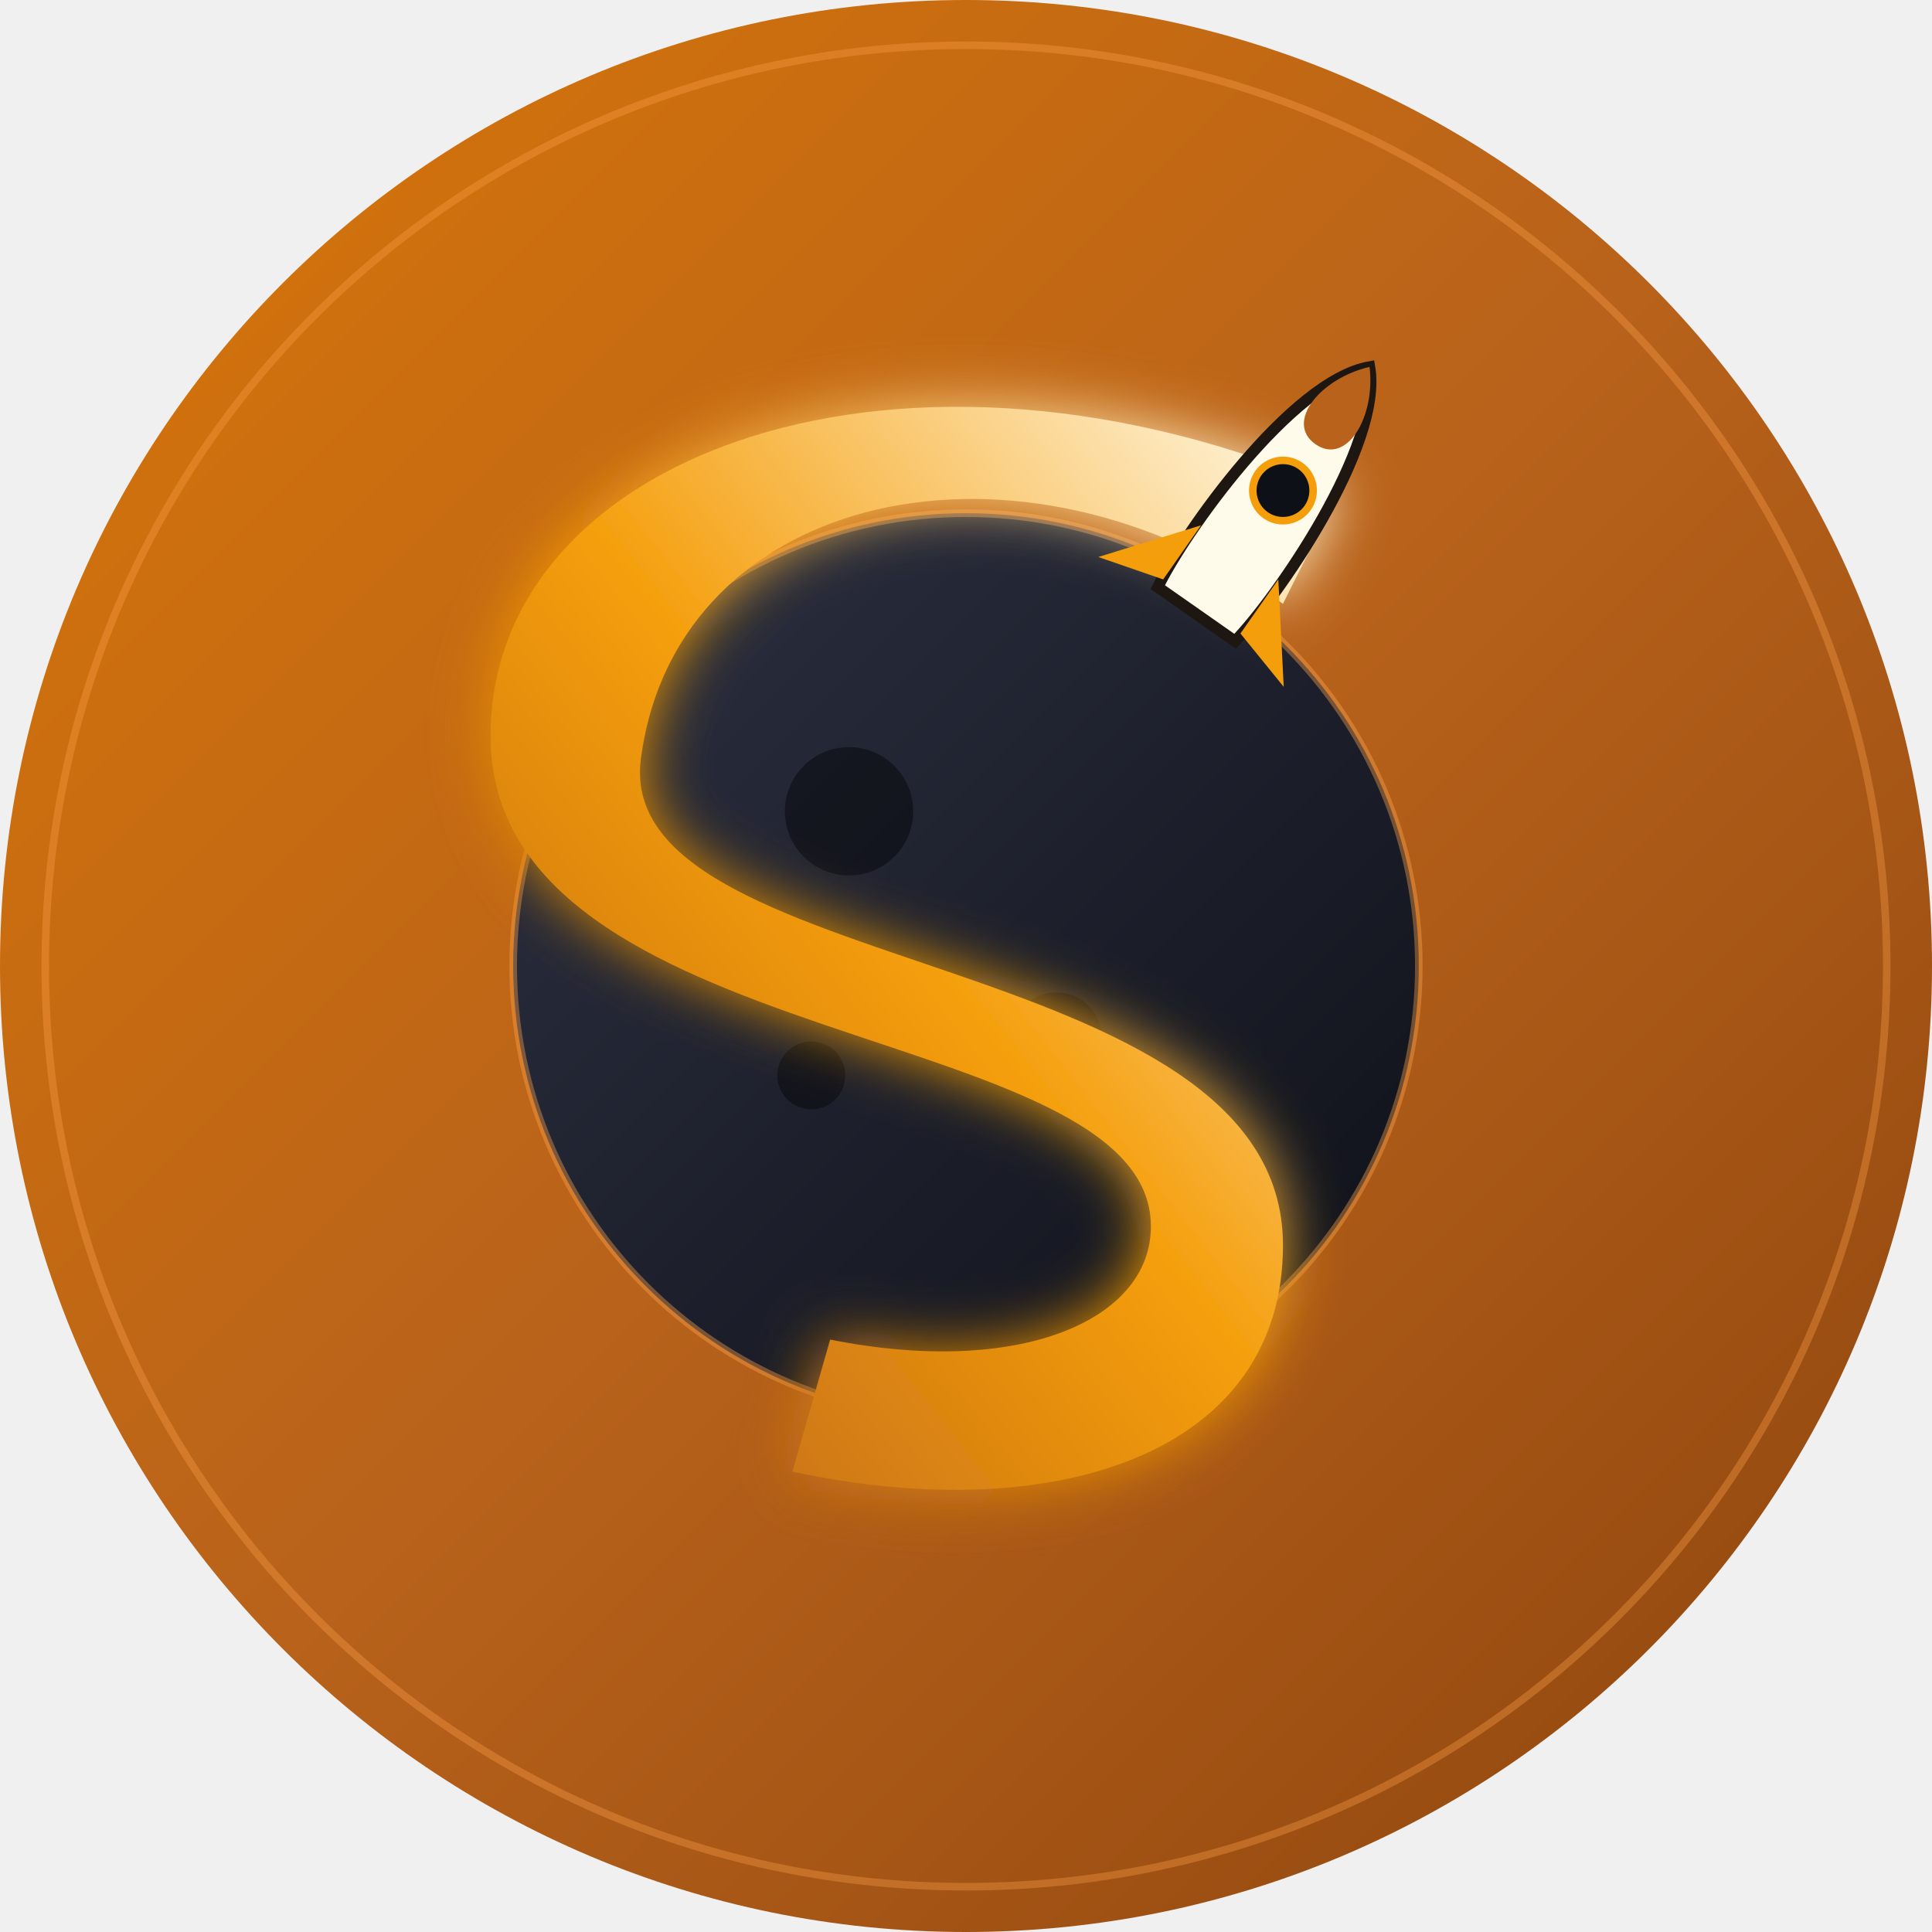
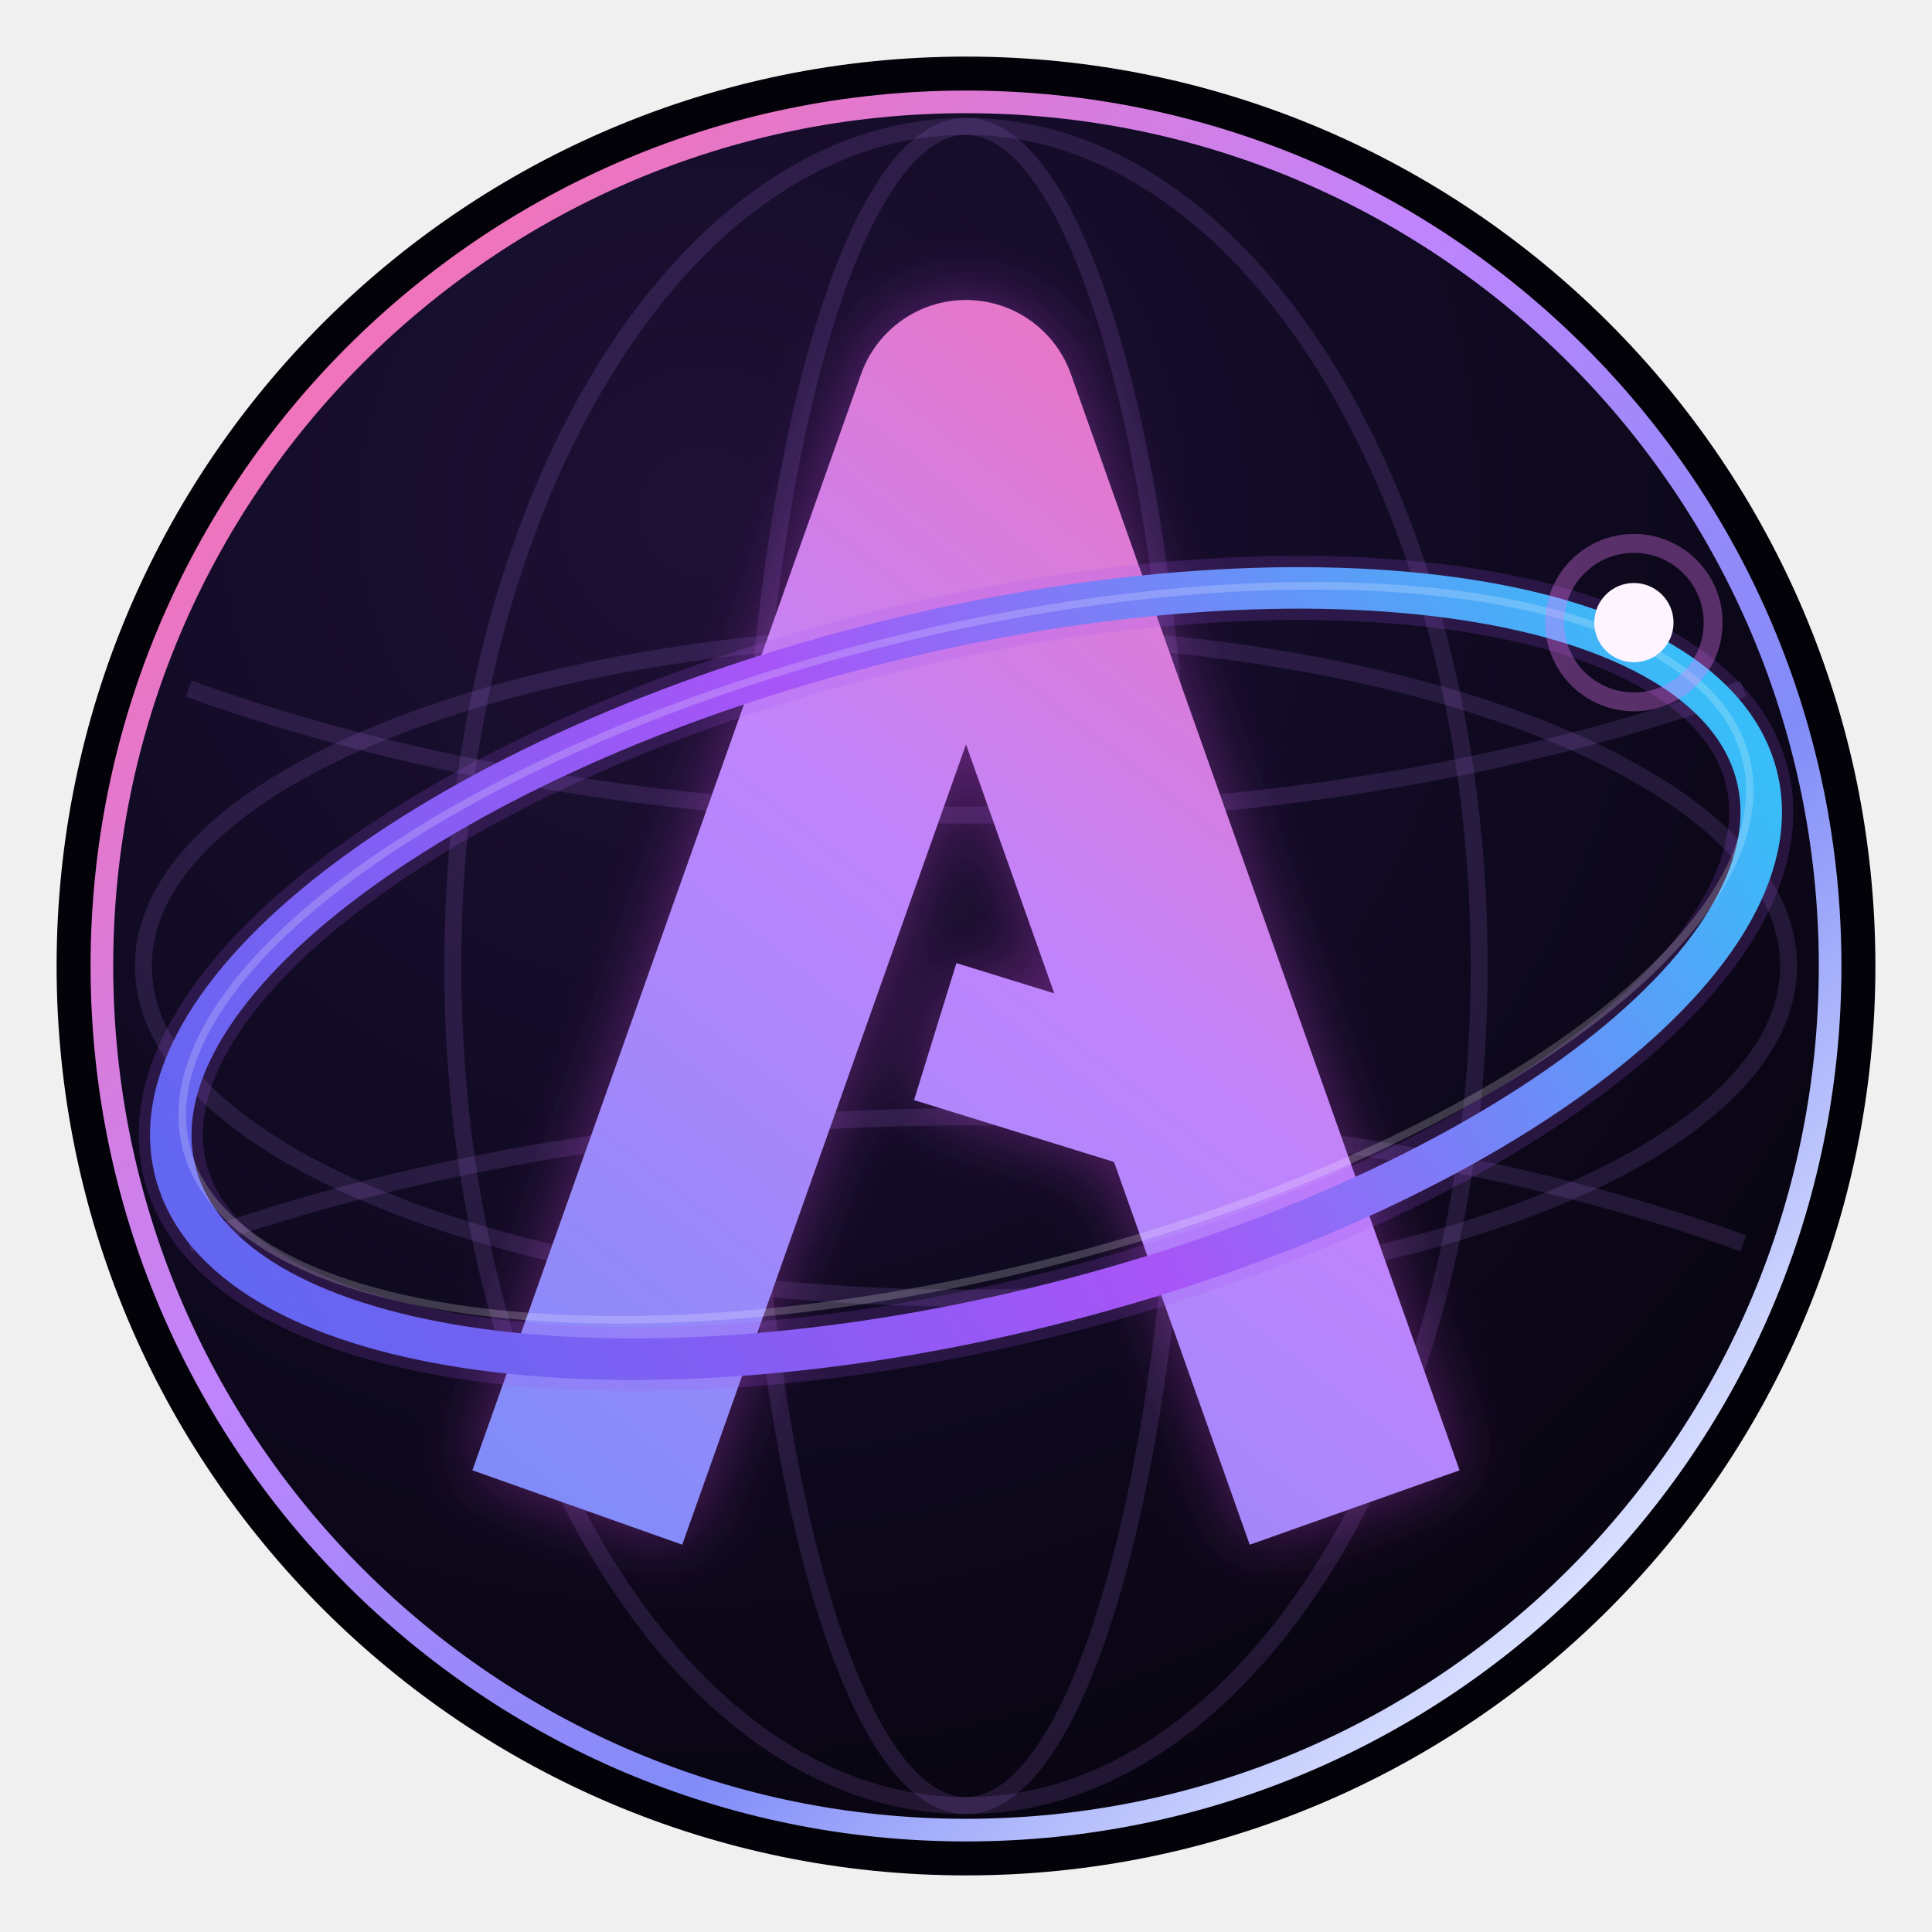
- <svg xmlns="http://www.w3.org/2000/svg" viewBox="0 0 1024 1024" width="1024" height="1024" role="img" aria-label="SpaceSist Logo">
+ <svg xmlns="http://www.w3.org/2000/svg" viewBox="0 0 1024 1024" role="img" aria-label="SpaceSist">
  <defs>
-     <linearGradient id="ss-bg" x1="0%" y1="0%" x2="100%" y2="100%">
-       <stop offset="0%" stop-color="#D97706" />
-       <stop offset="50%" stop-color="#B8621B" />
-       <stop offset="100%" stop-color="#8C440D" />
+     <radialGradient id="field_spacesist" cx="35%" cy="24%" r="82%">
+       <stop offset="0" stop-color="#1e1035" />
+       <stop offset=".48" stop-color="#110b24" />
+       <stop offset="1" stop-color="#07040f" />
+     </radialGradient>
+     <linearGradient id="mark_spacesist" x1="270" y1="780" x2="730" y2="196" gradientUnits="userSpaceOnUse">
+       <stop stop-color="#818cf8" />
+       <stop offset=".52" stop-color="#c084fc" />
+       <stop offset="1" stop-color="#f472b6" />
    </linearGradient>
-     <linearGradient id="ss-trail" x1="0%" y1="100%" x2="100%" y2="0%">
-       <stop offset="0%" stop-color="#B8621B" />
-       <stop offset="50%" stop-color="#F59E0B" />
-       <stop offset="100%" stop-color="#FFFBEB" />
+     <linearGradient id="orbit_spacesist" x1="130" y1="650" x2="900" y2="386" gradientUnits="userSpaceOnUse">
+       <stop stop-color="#6366f1" />
+       <stop offset=".5" stop-color="#a855f7" />
+       <stop offset="1" stop-color="#38bdf8" />
    </linearGradient>
-     <linearGradient id="ss-planet" x1="0%" y1="0%" x2="100%" y2="100%">
-       <stop offset="0%" stop-color="#2D3142" />
-       <stop offset="100%" stop-color="#0E1017" />
+     <linearGradient id="rim_spacesist" x1="170" y1="160" x2="850" y2="864" gradientUnits="userSpaceOnUse">
+       <stop stop-color="#f472b6" />
+       <stop offset=".38" stop-color="#c084fc" />
+       <stop offset=".72" stop-color="#818cf8" />
+       <stop offset="1" stop-color="#e0e7ff" />
    </linearGradient>
-     <filter id="ss-glow" x="-20%" y="-20%" width="140%" height="140%">
-       <feGaussianBlur stdDeviation="16" result="blur" />
-       <feComposite in="SourceGraphic" in2="blur" operator="over" />
+     <filter id="markGlow_spacesist" x="-30%" y="-30%" width="160%" height="160%">
+       <feGaussianBlur stdDeviation="18" result="blur" />
+       <feFlood flood-color="#d946ef" flood-opacity=".38" />
+       <feComposite in2="blur" operator="in" />
+       <feMerge>
+         <feMergeNode />
+         <feMergeNode in="SourceGraphic" />
+       </feMerge>
    </filter>
+     <clipPath id="badge_spacesist">
+       <circle cx="512" cy="512" r="480" />
+     </clipPath>
  </defs>
-   <circle cx="512" cy="512" r="512" fill="url(#ss-bg)" />
-   <circle cx="512" cy="512" r="488" fill="none" stroke="#FFA24C" stroke-width="4" stroke-opacity="0.35" />
-   <circle cx="512" cy="512" r="240" fill="url(#ss-planet)" stroke="#FFA24C" stroke-width="4" stroke-opacity="0.4" />
-   <circle cx="450" cy="430" r="34" fill="#0A0B10" opacity="0.6" />
-   <circle cx="560" cy="550" r="24" fill="#0A0B10" opacity="0.6" />
-   <circle cx="430" cy="570" r="18" fill="#0A0B10" opacity="0.6" />
-   <path d="M 680 320            C 540 220, 360 260, 340 400            C 320 520, 680 500, 680 660            C 680 770, 560 810, 420 780            L 440 710            C 540 730, 610 700, 610 650            C 610 540, 260 560, 260 390            C 260 240, 480 160, 710 260            Z" fill="url(#ss-trail)" filter="url(#ss-glow)" />
-   <g transform="translate(680, 260) rotate(35)">
-     <path d="M 0 -80 C 30 -50, 30 50, 25 80 L -25 80 C -30 50, -30 -50, 0 -80 Z" fill="#FFFBEB" stroke="#1E1610" stroke-width="6" />
-     <path d="M 0 -80 C 18 -60, 20 -30, 0 -30 C -20 -30, -18 -60, 0 -80 Z" fill="#B8621B" />
-     <polygon points="-25,40 -60,85 -25,75" fill="#F59E0B" />
-     <polygon points="25,40 60,85 25,75" fill="#F59E0B" />
-     <circle cx="0" cy="0" r="16" fill="#0E1017" stroke="#F59E0B" stroke-width="4" />
+   <circle cx="512" cy="512" r="472" fill="#090514" stroke="#030208" stroke-width="20" />
+   <circle cx="512" cy="512" r="458" fill="url(#field_spacesist)" stroke="url(#rim_spacesist)" stroke-width="12" />
+   <g clip-path="url(#badge_spacesist)">
+     <g fill="none" stroke="#c084fc" stroke-opacity=".14" stroke-width="9">
+       <ellipse cx="512" cy="512" rx="272" ry="445" />
+       <ellipse cx="512" cy="512" rx="116" ry="445" />
+       <ellipse cx="512" cy="512" rx="436" ry="176" />
+       <path d="M100 365c122 44 265 67 412 67s290-23 412-67M100 659c122-44 265-67 412-67s290 23 412 67" />
+     </g>
+     <g filter="url(#markGlow_spacesist)" fill="none" stroke="url(#mark_spacesist)" stroke-linejoin="round">
+       <path d="M306 799 512 218 718 799" stroke-width="118" />
+       <path d="m532 558 97 30" stroke-width="76" stroke-linecap="square" />
+     </g>
+     <ellipse cx="512" cy="516" rx="432" ry="181" fill="none" stroke="#a855f7" stroke-opacity=".18" stroke-width="34" transform="rotate(-14 512 516)" />
+     <ellipse cx="512" cy="516" rx="432" ry="181" fill="none" stroke="url(#orbit_spacesist)" stroke-width="22" transform="rotate(-14 512 516)" />
+     <ellipse cx="512" cy="505" rx="426" ry="170" fill="none" stroke="#fff" stroke-opacity=".2" stroke-width="4" transform="rotate(-14 512 505)" />
+     <circle cx="866" cy="330" r="21" fill="#fdf4ff" />
+     <circle cx="866" cy="330" r="42" fill="none" stroke="#e879f9" stroke-opacity=".35" stroke-width="10" />
  </g>
</svg>
